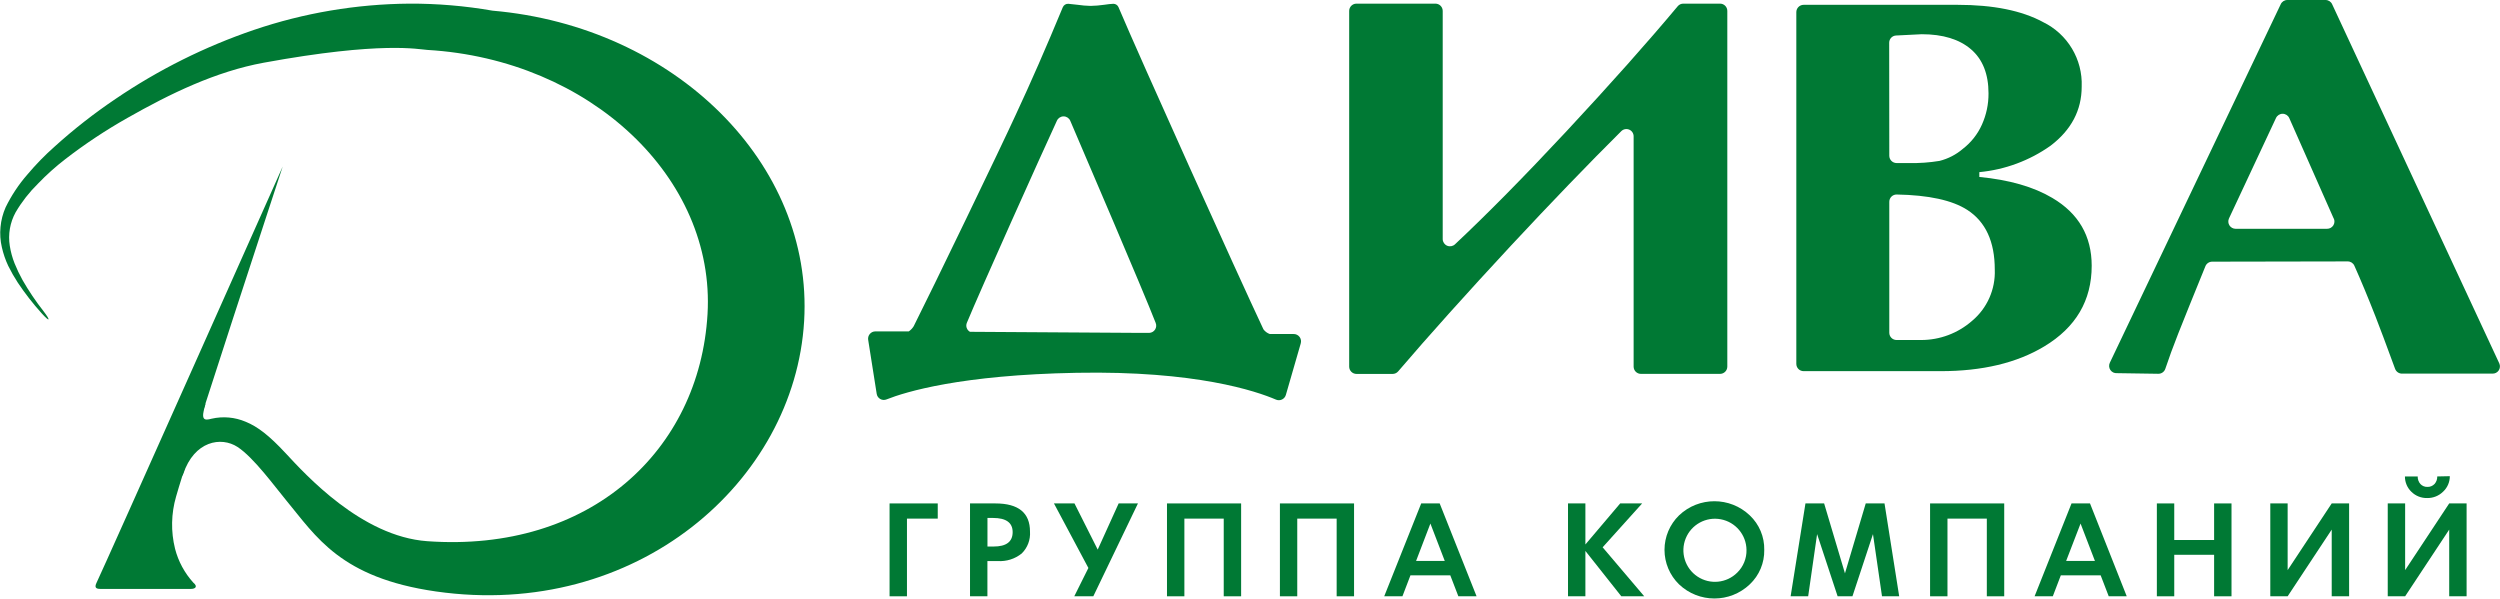
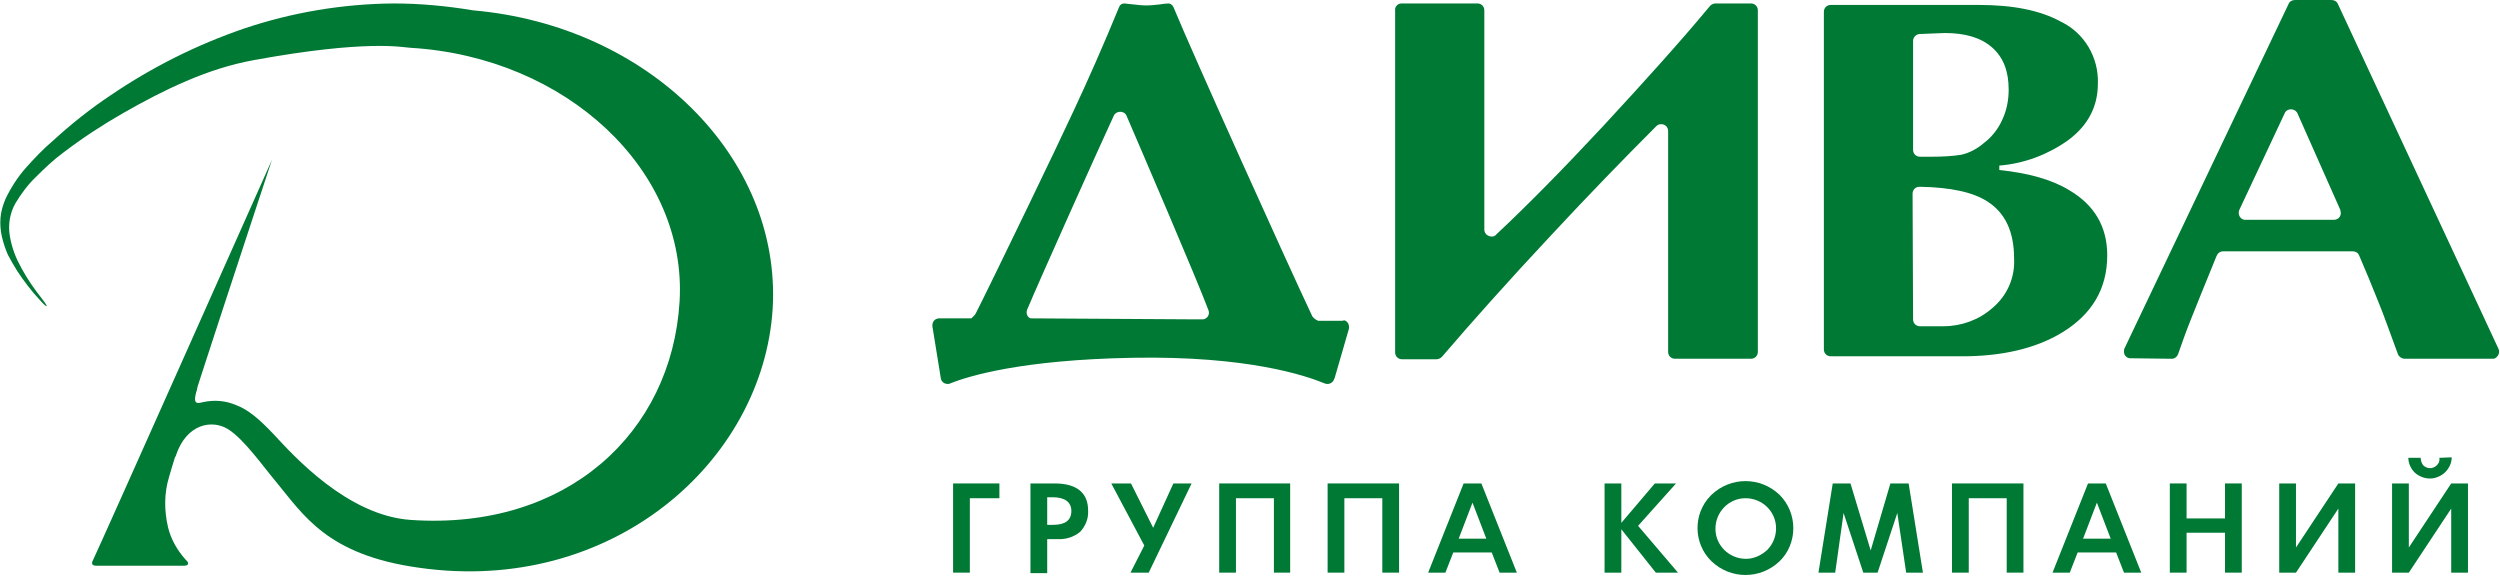
- <svg xmlns="http://www.w3.org/2000/svg" viewBox="0 0 487.26 116.65">
-   <defs>
-     <style>.a{fill:#007934;}</style>
-   </defs>
-   <path class="a" d="M182.77,101.08h-6v15.14h-3.39V98.12h9.39Z" />
-   <path class="a" d="M200.75,103.62a5.43,5.43,0,0,1-1.62,4.26,6.73,6.73,0,0,1-4.68,1.47h-2v6.87h-3.39V98.12H194Q200.76,98.12,200.75,103.62Zm-3.38.09q0-2.76-3.83-2.76h-1.08v5.57h1.2C196.13,106.52,197.37,105.59,197.37,103.71Z" />
-   <path class="a" d="M221.79,98.12l-8.7,18.1h-3.71l2.75-5.52-6.71-12.58h4l4.53,9,4.08-9Z" />
-   <path class="a" d="M241.9,116.22h-3.39V101.08h-7.67v15.14h-3.39V98.12H241.9Z" />
-   <path class="a" d="M263.91,116.22h-3.39V101.08h-7.68v15.14h-3.38V98.12h14.45Z" />
-   <path class="a" d="M287.79,116.22h-3.55l-1.57-4.08H274.9l-1.56,4.08h-3.55L277,98.12h3.6Zm-6.2-6.89-2.8-7.29L276,109.33Z" />
-   <path class="a" d="M320.47,116.22H316l-7-8.84v8.84h-3.39V98.12h3.39v8l6.78-8h4.28l-7.7,8.55Z" />
-   <path class="a" d="M343.86,107.17a9,9,0,0,1-2.82,6.72,10,10,0,0,1-13.79,0,9.39,9.39,0,0,1,0-13.44,10,10,0,0,1,13.79,0A9,9,0,0,1,343.86,107.17Zm-3.46,0a6.15,6.15,0,1,0-1.8,4.43A6,6,0,0,0,340.4,107.17Z" />
-   <path class="a" d="M370.16,116.22h-3.35l-1.76-12.12-4,12.12h-2.89l-4-12.12-1.74,12.12H349l2.89-18.1h3.64l4.06,13.63,4.05-13.63h3.66Z" />
-   <path class="a" d="M390.63,116.22h-3.39V101.08h-7.67v15.14h-3.39V98.12h14.45Z" />
-   <path class="a" d="M414.51,116.22H411l-1.57-4.08h-7.77l-1.56,4.08h-3.55l7.2-18.1h3.6Zm-6.2-6.89-2.8-7.29-2.81,7.29Z" />
-   <path class="a" d="M434.93,116.22h-3.39v-8.09h-7.77v8.09h-3.39V98.12h3.39v7.13h7.77V98.12h3.39Z" />
-   <path class="a" d="M457.85,116.22h-3.39v-13l-8.59,13h-3.38V98.12h3.38v13l8.59-13h3.39Z" />
-   <path class="a" d="M480.75,116.22h-3.39v-13l-8.59,13h-3.39V98.12h3.39v13l8.59-13h3.39Zm-3.27-23.41a4.09,4.09,0,0,1-1.29,3,4.31,4.31,0,0,1-3.13,1.26A4.22,4.22,0,0,1,470,95.86a4.11,4.11,0,0,1-1.27-3h2.49a2.13,2.13,0,0,0,.52,1.47,1.78,1.78,0,0,0,1.37.57,1.82,1.82,0,0,0,1.39-.57,2.09,2.09,0,0,0,.53-1.47Z" />
-   <path class="a" d="M264.36.71h15.41a1.42,1.42,0,0,1,1.42,1.42v44.5a1.42,1.42,0,0,0,2.38,1q9.42-8.84,21.7-22Q318.2,11.74,327,1.21a1.4,1.4,0,0,1,1.08-.5h7.17a1.41,1.41,0,0,1,1.41,1.42V71.45a1.42,1.42,0,0,1-1.41,1.42H319.82a1.42,1.42,0,0,1-1.42-1.42V26.57a1.41,1.41,0,0,0-2.41-1q-9.67,9.61-21.49,22.3-13,14-22,24.52a1.42,1.42,0,0,1-1.07.49h-7.05a1.43,1.43,0,0,1-1.42-1.42V2.13A1.42,1.42,0,0,1,264.36.71Z" />
-   <path class="a" d="M350.11,2.36A1.43,1.43,0,0,1,351.53.94h30q10.45,0,16.66,3.36a13.4,13.4,0,0,1,7.54,12.58q0,6.91-6.08,11.53a28.65,28.65,0,0,1-13.87,5.14v.94q8.76.84,14.23,4.09,7.66,4.52,7.67,13.21,0,10.17-9.25,15.73-8,4.82-20.19,4.82H351.53a1.42,1.42,0,0,1-1.42-1.42Zm18.12,28a1.43,1.43,0,0,0,1.42,1.42h2.47a32.09,32.09,0,0,0,5.9-.42A11.17,11.17,0,0,0,382.58,29a12.26,12.26,0,0,0,3.71-4.72,14.6,14.6,0,0,0,1.28-6.08c0-3.77-1.14-6.64-3.41-8.59s-5.47-2.94-9.6-2.94l-5,.25a1.41,1.41,0,0,0-1.35,1.41Zm0,34.49a1.42,1.42,0,0,0,1.42,1.42h4.79a15.06,15.06,0,0,0,9.91-3.72,12.39,12.39,0,0,0,4.44-10c0-5.46-1.79-9.33-5.36-11.64-2.94-1.89-7.53-2.89-13.76-3a1.42,1.42,0,0,0-1.44,1.42Z" />
-   <path class="a" d="M431.15,51a1.43,1.43,0,0,0-1.31.89q-3.61,8.86-5.3,13.14c-1,2.54-1.83,4.81-2.5,6.82a1.43,1.43,0,0,1-1.48,1l-7.95-.12a1.42,1.42,0,0,1-1.41-2L444.53.81A1.41,1.41,0,0,1,445.81,0h7.44a1.41,1.41,0,0,1,1.29.82l32.58,70a1.41,1.41,0,0,1-1.34,2c-1,0-16.84,0-17.56,0a1.43,1.43,0,0,1-1.41-.94Q464.29,65,463,61.7q-2.22-5.66-4.13-9.92a1.41,1.41,0,0,0-1.29-.83Zm23.71-8.38L446.18,23a1.42,1.42,0,0,0-2.58,0l-9.17,19.59a1.42,1.42,0,0,0,1.28,2h17.85A1.42,1.42,0,0,0,454.86,42.57Z" />
-   <path class="a" d="M252.1,65.1l-4.62,0a2.62,2.62,0,0,1-1.23-.91C241.17,53.41,222.08,11.07,218,1.4A1.08,1.08,0,0,0,217,.74c-.48,0-1.08.1-1.78.19a21.49,21.49,0,0,1-2.67.22,21.26,21.26,0,0,1-2.56-.22c-.7-.09-1.29-.15-1.77-.19a1.1,1.1,0,0,0-1.08.68q-4.82,11.64-9.19,21c-2.67,5.87-16.4,34.31-19.87,41.17a3.45,3.45,0,0,1-.95,1l-6.51,0a1.42,1.42,0,0,0-1.41,1.64l1.66,10.52a1.4,1.4,0,0,0,1.91,1.1c3.76-1.49,14.51-4.78,37.05-5.19,23.28-.43,35,3.57,38.87,5.23a1.42,1.42,0,0,0,1.92-.92l2.89-10A1.43,1.43,0,0,0,252.1,65.1Zm-63.66-2.17C191,56.72,202.9,30.22,206,23.52a1.42,1.42,0,0,1,2.59,0c2.76,6.46,14.16,33,16.65,39.4A1.41,1.41,0,0,1,224,64.88l-2,0-32.95-.21A1.39,1.39,0,0,1,188.44,62.93Z" />
-   <path class="a" d="M34.32,96.78a19.54,19.54,0,0,0-.2,10.18,15.64,15.64,0,0,0,3.56,6.6c.92.75.4,1.22-.43,1.22-4.28,0-14.3,0-17.71,0-.83,0-1.16-.27-.74-1.16,1.6-3.32,36.3-81.16,36.3-81.16S36.24,89.85,34.32,96.78Z" />
-   <path class="a" d="M96,2.08A91.88,91.88,0,0,0,79.75.71,96.51,96.51,0,0,0,49.52,5.82a112.55,112.55,0,0,0-27,13.46,105.88,105.88,0,0,0-11.84,9.26A51.51,51.51,0,0,0,5.35,34a29.2,29.2,0,0,0-4.25,6.4,12.34,12.34,0,0,0-1,3.85,12.08,12.08,0,0,0,.26,3.94A17.54,17.54,0,0,0,1.6,51.81a30.93,30.93,0,0,0,1.87,3.28A52.43,52.43,0,0,0,8.06,61c1.64,1.84,1.91,1.59.42-.35a50,50,0,0,1-4.09-6.07,29.25,29.25,0,0,1-1.55-3.25,15.9,15.9,0,0,1-.93-3.4,10.21,10.21,0,0,1,1.14-6.56,26.79,26.79,0,0,1,4.33-5.55A48,48,0,0,1,12.75,31a102,102,0,0,1,12.06-8c8.4-4.77,17.24-9.06,26.6-10.78C74.47,8,81.59,9.63,83.29,9.73c31.72,1.86,56.17,24.92,54.61,51.5S115,107.76,83.26,105.48c-12.8-.92-23.73-13-27.59-17.15-3.19-3.43-5.43-5.17-7.79-6.13a10.8,10.8,0,0,0-6.65-.59c-1.45.4-2.14.27-1.23-2.68.59-1.91-6.65,6.16-6.65,6.16s1.61,9.55,2.36,7.29c2.16-6.46,7.4-7.34,10.58-5.27s7.33,7.81,9.51,10.43c5.81,7,10.52,15.07,29.18,17.74,39,5.57,69.91-21.37,71.75-52.71C158.54,31.85,131.5,5.16,96,2.08Z" />
+ <svg xmlns="http://www.w3.org/2000/svg" version="1.1" id="Слой_1" x="0px" y="0px" viewBox="0 0 507.3 116.7" style="enable-background:new 0 0 507.3 116.7;" xml:space="preserve">
+   <style type="text/css">
+ 	.st0{fill:#007934;}
+ </style>
+   <path class="st0" d="M202.8,101.1h-6v15.1h-3.4V98.1h9.4V101.1z" />
+   <path class="st0" d="M220.8,103.6c0.1,1.6-0.5,3.1-1.6,4.3c-1.3,1.1-3,1.6-4.7,1.5h-2v6.9h-3.4V98.1h4.9  C218.5,98.1,220.8,100,220.8,103.6z M217.4,103.7c0-1.8-1.3-2.8-3.8-2.8h-1.1v5.6h1.2C216.1,106.5,217.4,105.6,217.4,103.7z" />
+   <path class="st0" d="M241.8,98.1l-8.7,18.1h-3.7l2.8-5.5l-6.7-12.6h4l4.5,9l4.1-9H241.8z" />
+   <path class="st0" d="M261.9,116.2h-3.4v-15.1h-7.7v15.1h-3.4V98.1h14.4V116.2z" />
+   <path class="st0" d="M283.9,116.2h-3.4v-15.1h-7.7v15.1h-3.4V98.1h14.5V116.2z" />
+   <path class="st0" d="M307.8,116.2h-3.5l-1.6-4.1h-7.8l-1.6,4.1h-3.5l7.2-18.1h3.6L307.8,116.2z M301.6,109.3l-2.8-7.3l-2.8,7.3  H301.6z" />
+   <path class="st0" d="M340.5,116.2H336l-7-8.8v8.8h-3.4V98.1h3.4v8l6.8-8h4.3l-7.7,8.6L340.5,116.2z" />
+   <path class="st0" d="M363.9,107.2c0,2.5-1,5-2.8,6.7c-3.9,3.7-9.9,3.7-13.8,0c-3.7-3.6-3.8-9.6-0.2-13.3c0.1-0.1,0.1-0.1,0.2-0.2  c3.9-3.7,9.9-3.7,13.8,0C362.9,102.2,363.9,104.6,363.9,107.2z M360.4,107.2c0-3.4-2.8-6.1-6.2-6.1c-3.4,0-6.1,2.8-6.1,6.2  c0,3.4,2.8,6.1,6.2,6.1c1.6,0,3.1-0.7,4.3-1.8C359.8,110.4,360.4,108.8,360.4,107.2z" />
+   <path class="st0" d="M390.2,116.2h-3.4l-1.8-12.1l-4,12.1h-2.9l-4-12.1l-1.7,12.1H369l2.9-18.1h3.6l4.1,13.6l4-13.6h3.7L390.2,116.2  z" />
+   <path class="st0" d="M410.6,116.2h-3.4v-15.1h-7.7v15.1h-3.4V98.1h14.5L410.6,116.2z" />
+   <path class="st0" d="M434.5,116.2H431l-1.6-4.1h-7.8l-1.6,4.1h-3.5l7.2-18.1h3.6L434.5,116.2z M428.3,109.3l-2.8-7.3l-2.8,7.3H428.3  z" />
+   <path class="st0" d="M454.9,116.2h-3.4v-8.1h-7.8v8.1h-3.4V98.1h3.4v7.1h7.8v-7.1h3.4V116.2z" />
+   <path class="st0" d="M477.9,116.2h-3.4v-13l-8.6,13h-3.4V98.1h3.4v13l8.6-13h3.4V116.2z" />
+   <path class="st0" d="M500.8,116.2h-3.4v-13l-8.6,13h-3.4V98.1h3.4v13l8.6-13h3.4V116.2z M497.5,92.8c0,1.1-0.5,2.2-1.3,3  c-0.8,0.8-2,1.3-3.1,1.3c-1.1,0-2.2-0.4-3.1-1.2c-0.8-0.8-1.3-1.9-1.3-3h2.5c0,0.5,0.2,1.1,0.5,1.5c0.4,0.4,0.9,0.6,1.4,0.6  c0.5,0,1-0.2,1.4-0.6c0.4-0.4,0.6-0.9,0.5-1.5L497.5,92.8z" />
+   <path class="st0" d="M284.4,0.7h15.4c0.8,0,1.4,0.6,1.4,1.4c0,0,0,0,0,0v44.5c0,0.8,0.7,1.4,1.5,1.4c0.3,0,0.7-0.1,0.9-0.4  c6.3-5.9,13.5-13.2,21.7-22c8.6-9.3,15.9-17.4,21.7-24.4c0.3-0.3,0.7-0.5,1.1-0.5h7.2c0.8,0,1.4,0.6,1.4,1.4c0,0,0,0,0,0v69.3  c0,0.8-0.6,1.4-1.4,1.4h-15.4c-0.8,0-1.4-0.6-1.4-1.4c0,0,0,0,0,0V26.6c0-0.8-0.6-1.4-1.4-1.4c-0.4,0-0.7,0.1-1,0.4  c-6.4,6.4-13.6,13.8-21.5,22.3c-8.7,9.3-16,17.5-22,24.5c-0.3,0.3-0.7,0.5-1.1,0.5h-7c-0.8,0-1.4-0.6-1.4-1.4V2.1  C283,1.4,283.6,0.7,284.4,0.7z" />
+   <path class="st0" d="M370.1,2.4c0-0.8,0.6-1.4,1.4-1.4h30c7,0,12.5,1.1,16.7,3.4c4.8,2.3,7.7,7.3,7.5,12.6c0,4.6-2,8.5-6.1,11.5  c-4.1,2.9-8.9,4.7-13.9,5.1v0.9c5.8,0.6,10.6,1.9,14.2,4.1c5.1,3,7.7,7.4,7.7,13.2c0,6.8-3.1,12-9.2,15.7  c-5.3,3.2-12.1,4.8-20.2,4.8h-26.7c-0.8,0-1.4-0.6-1.4-1.4c0,0,0,0,0,0V2.4z M388.2,30.4c0,0.8,0.6,1.4,1.4,1.4h2.5  c2,0,4-0.1,5.9-0.4c1.7-0.4,3.2-1.2,4.6-2.4c1.6-1.2,2.9-2.9,3.7-4.7c0.9-1.9,1.3-4,1.3-6.1c0-3.8-1.1-6.6-3.4-8.6s-5.5-2.9-9.6-2.9  l-5,0.2c-0.8,0-1.4,0.7-1.4,1.4L388.2,30.4z M388.2,64.8c0,0.8,0.6,1.4,1.4,1.4l0,0h4.8c3.6,0,7.2-1.3,9.9-3.7c3-2.5,4.6-6.2,4.4-10  c0-5.5-1.8-9.3-5.4-11.6c-2.9-1.9-7.5-2.9-13.8-3c-0.8,0-1.4,0.6-1.4,1.4c0,0,0,0,0,0L388.2,64.8z" />
+   <path class="st0" d="M451.1,51c-0.6,0-1.1,0.4-1.3,0.9c-2.4,5.9-4.2,10.3-5.3,13.1c-1,2.5-1.8,4.8-2.5,6.8c-0.2,0.6-0.8,1.1-1.5,1  l-8-0.1c-0.8,0.1-1.5-0.5-1.5-1.3c0-0.2,0-0.5,0.1-0.7l33.3-69.9c0.2-0.5,0.7-0.8,1.3-0.8h7.4c0.6,0,1.1,0.3,1.3,0.8l32.6,70  c0.3,0.7,0,1.5-0.7,1.9c-0.2,0.1-0.4,0.1-0.7,0.1c-1,0-16.8,0-17.6,0c-0.6,0-1.2-0.4-1.4-0.9c-1.7-4.6-2.9-8-3.8-10.2  c-1.5-3.8-2.9-7.1-4.1-9.9c-0.2-0.5-0.7-0.8-1.3-0.8L451.1,51z M474.9,42.6L466.2,23c-0.3-0.7-1.2-1-1.9-0.7  c-0.3,0.1-0.6,0.4-0.7,0.7l-9.2,19.6c-0.3,0.7,0,1.6,0.7,1.9c0.2,0.1,0.4,0.1,0.6,0.1h17.9c0.8,0,1.4-0.6,1.4-1.4  C475,43,474.9,42.8,474.9,42.6L474.9,42.6z" />
+   <path class="st0" d="M272.1,65.1h-4.6c-0.5-0.2-0.9-0.5-1.2-0.9c-5.1-10.8-24.2-53.1-28.2-62.8c-0.2-0.4-0.6-0.7-1-0.7  c-0.5,0-1.1,0.1-1.8,0.2c-0.9,0.1-1.8,0.2-2.7,0.2c-0.9,0-1.7-0.1-2.6-0.2c-0.7-0.1-1.3-0.1-1.8-0.2c-0.5,0-0.9,0.2-1.1,0.7  c-3.2,7.8-6.3,14.8-9.2,21c-2.7,5.9-16.4,34.3-19.9,41.2c-0.2,0.4-0.6,0.7-0.9,1h-6.5c-0.8,0-1.4,0.6-1.4,1.4c0,0.1,0,0.2,0,0.2  l1.7,10.5c0.1,0.8,0.8,1.3,1.6,1.2c0.1,0,0.2,0,0.3-0.1c3.8-1.5,14.5-4.8,37.1-5.2c23.3-0.4,35,3.6,38.9,5.2c0.7,0.3,1.6,0,1.9-0.8  c0-0.1,0-0.1,0.1-0.2l2.9-10c0.2-0.8-0.2-1.6-0.9-1.8C272.4,65.1,272.3,65.1,272.1,65.1z M208.4,62.9c2.6-6.2,14.5-32.7,17.6-39.4  c0.3-0.7,1.2-1,1.9-0.7c0.3,0.1,0.6,0.4,0.7,0.7c2.8,6.5,14.2,33,16.6,39.4c0.3,0.7,0,1.5-0.7,1.8c-0.2,0.1-0.3,0.1-0.5,0.1h-2  l-32.9-0.2C208.4,64.3,208.2,63.6,208.4,62.9z" />
+   <path class="st0" d="M34.3,96.8c-1,3.3-1,6.8-0.2,10.2c0.6,2.5,1.9,4.7,3.6,6.6c0.9,0.8,0.4,1.2-0.4,1.2c-4.3,0-14.3,0-17.7,0  c-0.8,0-1.2-0.3-0.7-1.2c1.6-3.3,36.3-81.2,36.3-81.2S36.2,89.8,34.3,96.8z" />
+   <path class="st0" d="M96,2.1c-5.4-0.9-10.8-1.4-16.2-1.4C69.5,0.8,59.3,2.5,49.5,5.8c-9.6,3.3-18.6,7.8-27,13.5  c-4.2,2.8-8.1,5.9-11.8,9.3C8.8,30.2,7,32.1,5.3,34c-1.7,1.9-3.1,4.1-4.2,6.4c-0.5,1.2-0.9,2.5-1,3.8c-0.1,1.3,0,2.6,0.3,3.9  c0.3,1.2,0.7,2.5,1.2,3.6c0.6,1.1,1.2,2.2,1.9,3.3c1.4,2.1,2.9,4.1,4.6,5.9c1.6,1.8,1.9,1.6,0.4-0.3c-1.5-1.9-2.9-3.9-4.1-6.1  c-0.6-1.1-1.1-2.1-1.5-3.2c-0.4-1.1-0.7-2.2-0.9-3.4c-0.4-2.3,0-4.6,1.1-6.6c1.2-2,2.6-3.9,4.3-5.5c1.7-1.7,3.5-3.4,5.4-4.8  c3.8-2.9,7.9-5.6,12.1-8c8.4-4.8,17.2-9.1,26.6-10.8C74.5,8,81.6,9.6,83.3,9.7c31.7,1.9,56.2,24.9,54.6,51.5s-22.9,46.5-54.6,44.3  c-12.8-0.9-23.7-13-27.6-17.2c-3.2-3.4-5.4-5.2-7.8-6.1c-2.1-0.9-4.4-1.1-6.7-0.6c-1.5,0.4-2.1,0.3-1.2-2.7c0.6-1.9-6.7,6.2-6.7,6.2  s1.6,9.6,2.4,7.3c2.2-6.5,7.4-7.3,10.6-5.3s7.3,7.8,9.5,10.4c5.8,7,10.5,15.1,29.2,17.7c39,5.6,69.9-21.4,71.8-52.7  C158.5,31.8,131.5,5.2,96,2.1z" />
</svg>
